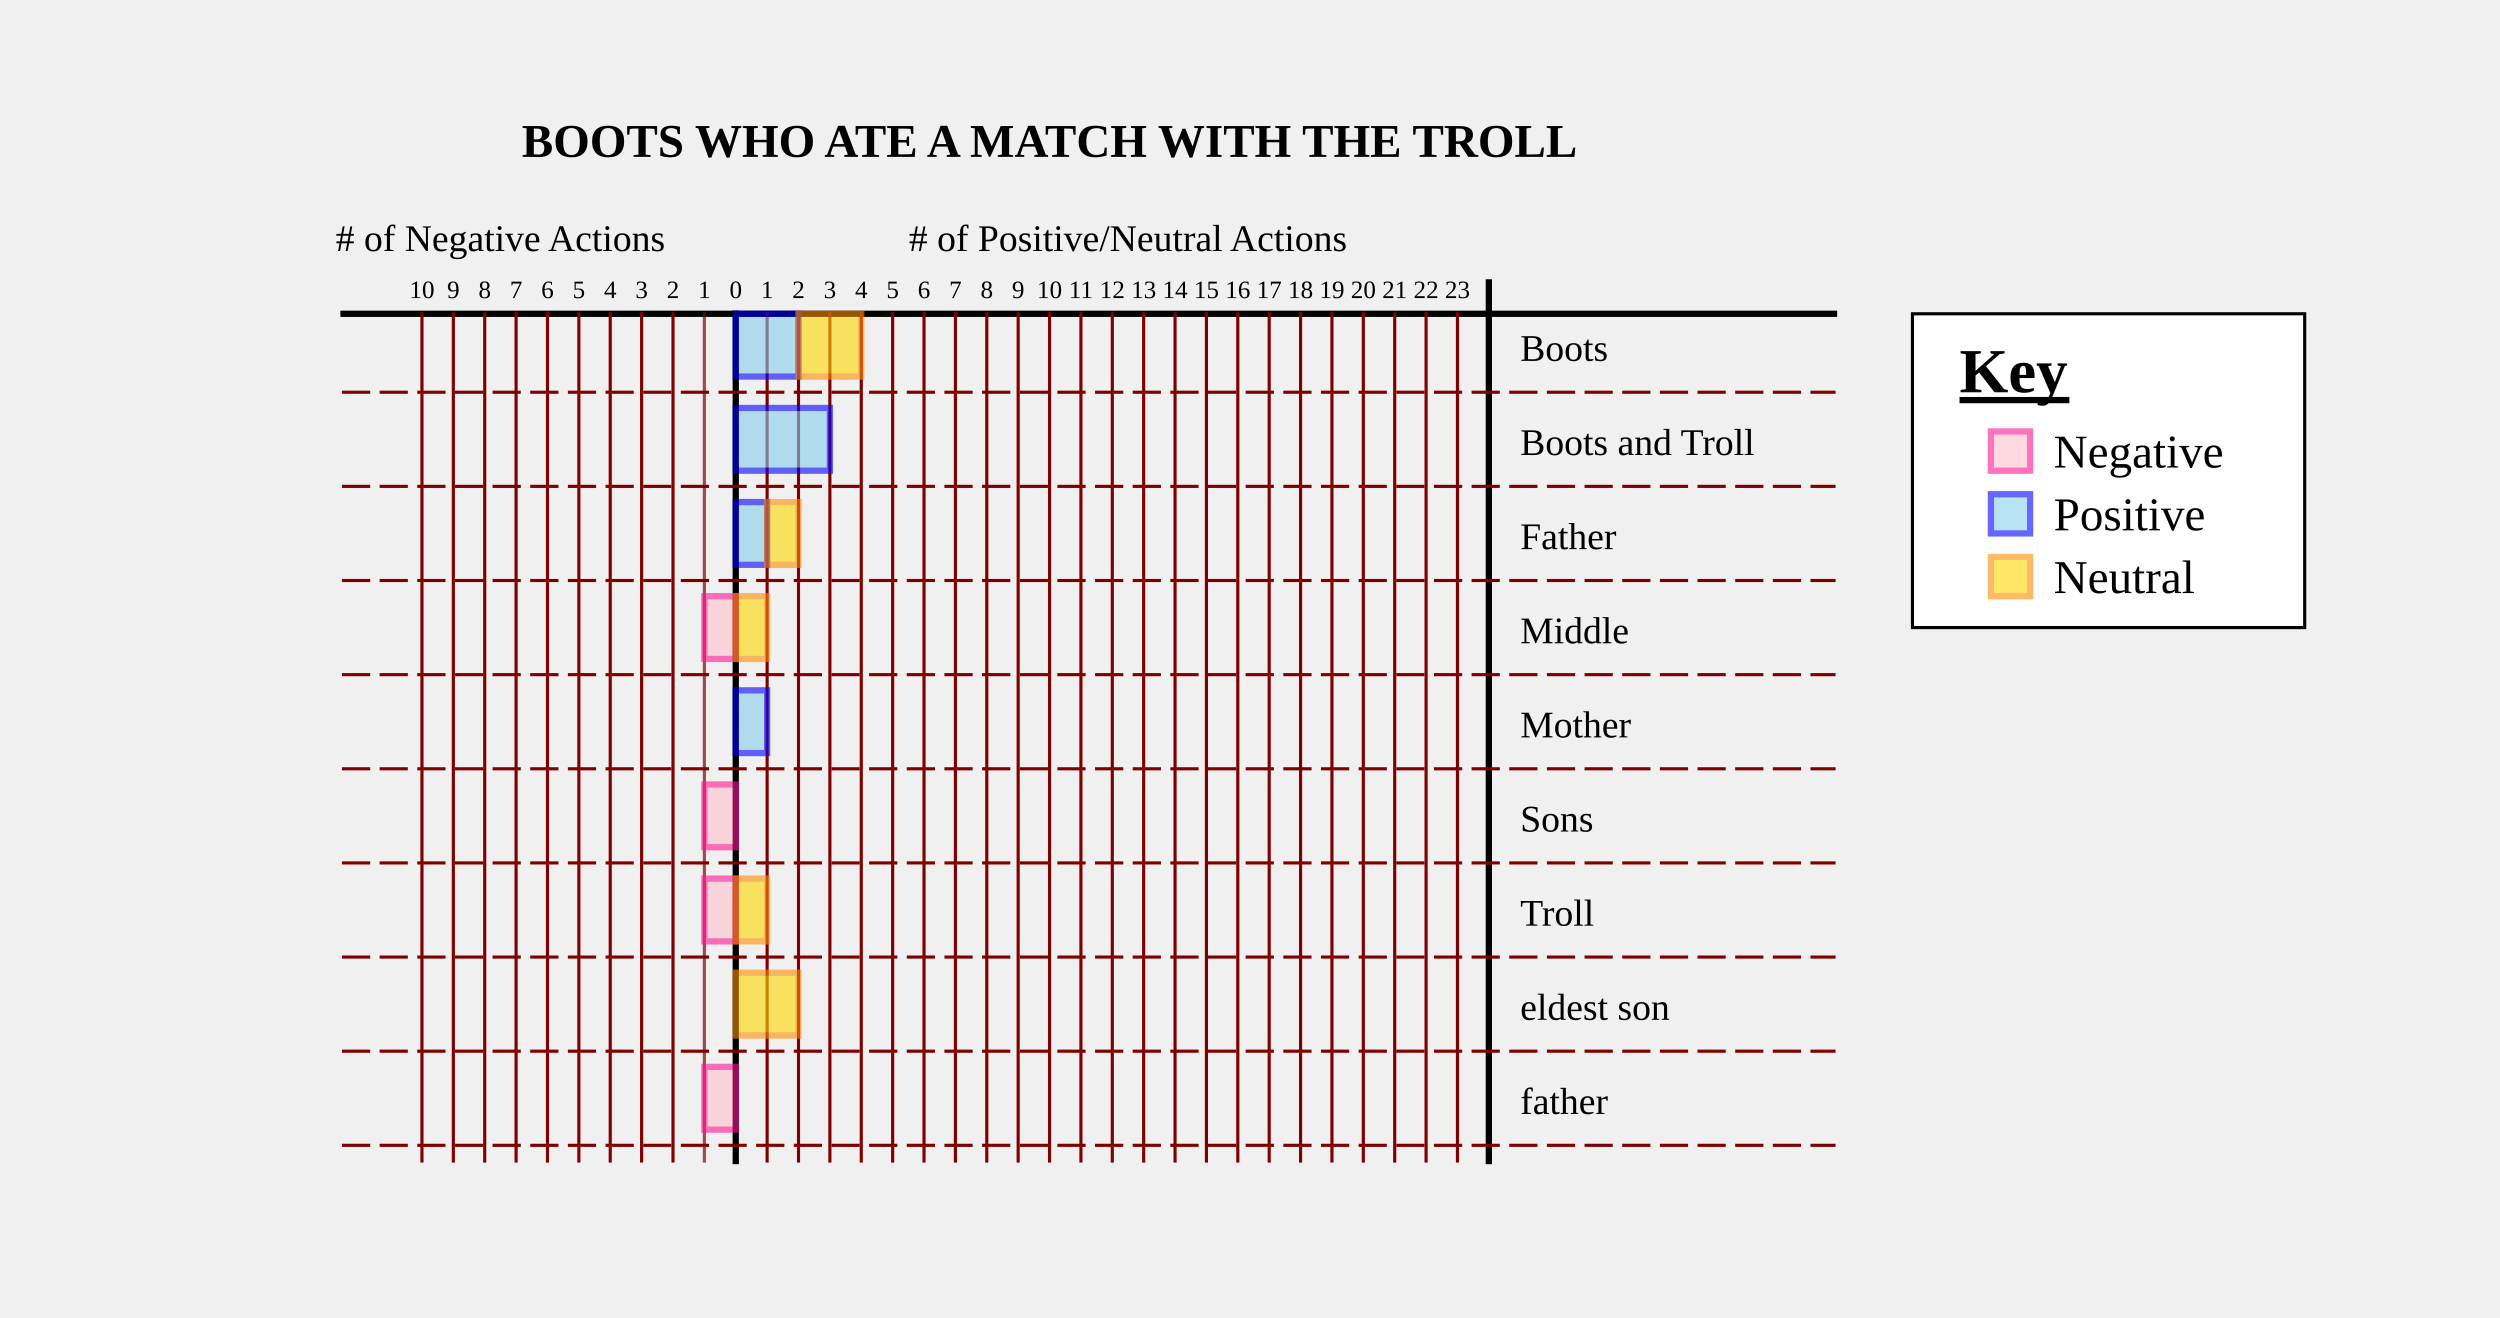
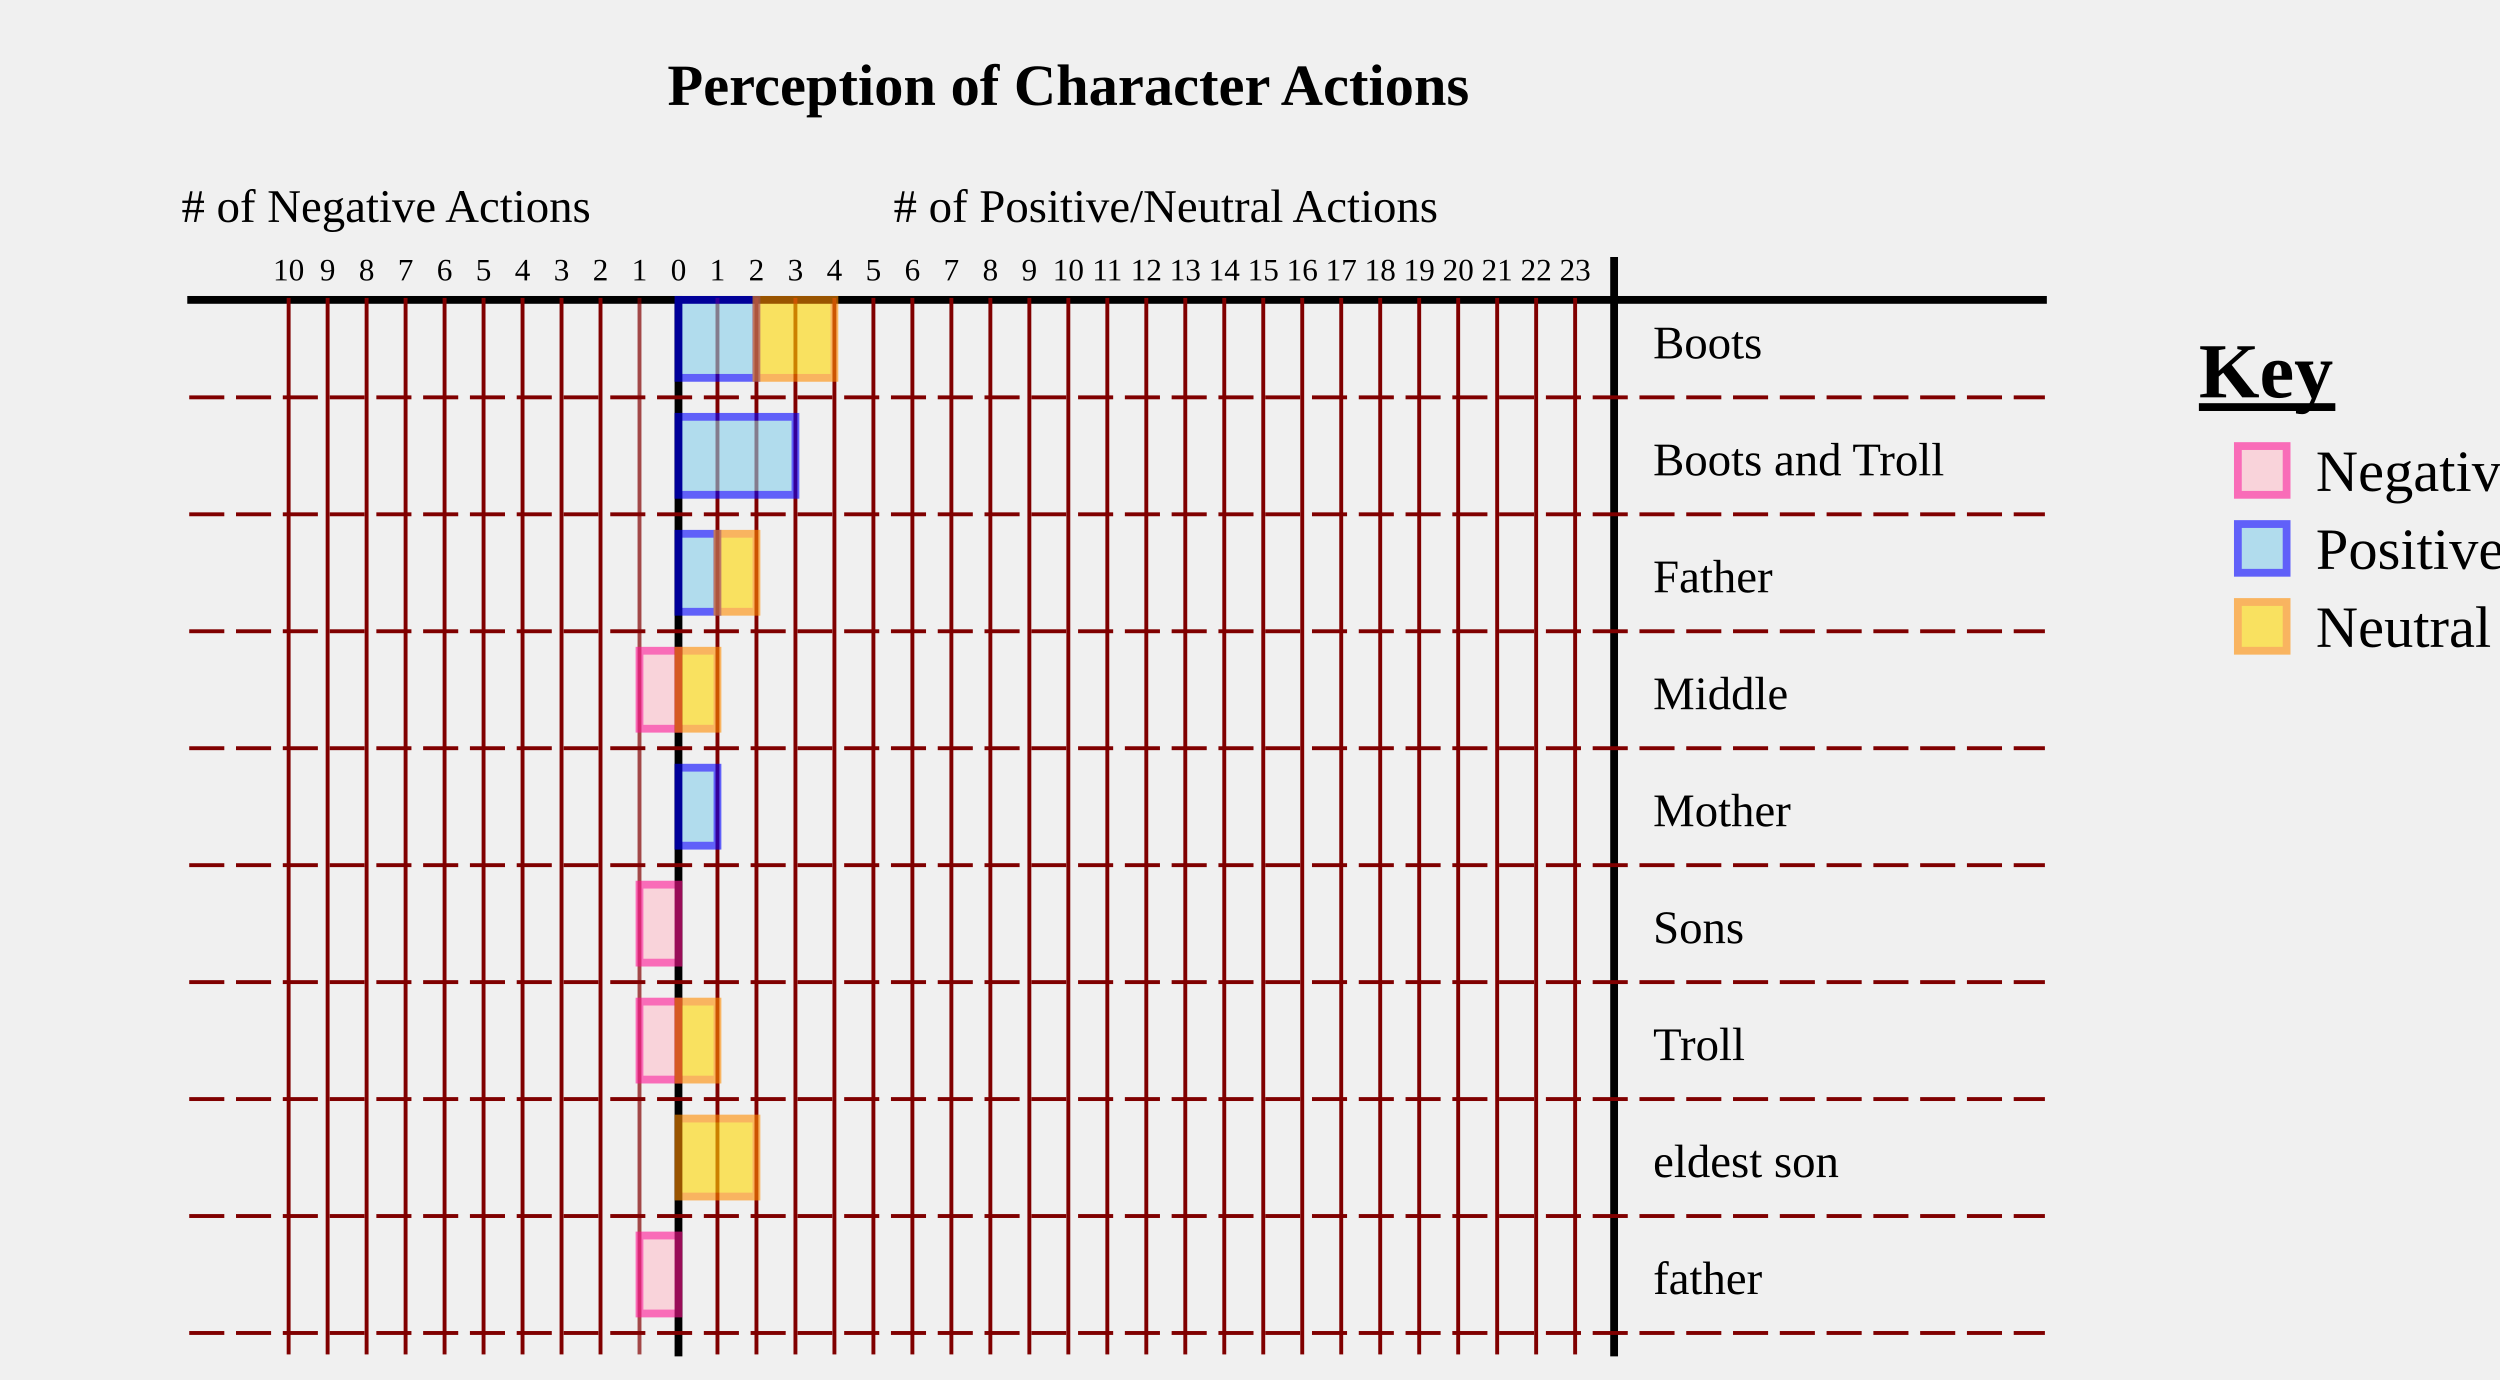
- <svg xmlns="http://www.w3.org/2000/svg" width="100%" height="420">
-   <g transform="translate(150,100)" class="3">
-     <text x="100" y="-50" text-anchor="middle" writing-mode="lr" font-weight="bold" font-size="15">BOOTS WHO ATE A MATCH WITH THE TROLL</text>
+ <svg xmlns="http://www.w3.org/2000/svg" width="100%" height="460">
+   <g transform="translate(200,100) scale(1.3)" class="3">
+     <text x="100" y="-50" text-anchor="middle" writing-mode="lr" font-weight="bold" font-size="15">Perception of Character Actions</text>
    <line x1="-125" x2="350" y1="0" y2="0" stroke="black" stroke-width="2" stroke-linecap="square" />
    <line x1="0" x2="0" y1="0" y2="270" stroke="black" stroke-width="2" stroke-linecap="square" />
    <text x="-75" y="-20" text-anchor="middle" writing-mode="lr" font-size="12"># of
                        Negative Actions</text>
    <text x="125" y="-20" text-anchor="middle" writing-mode="lr" font-size="12"># of
                        Positive/Neutral Actions</text>
    <text x="0" y="-5" text-anchor="middle" writing-mode="lr" font-size="8">0</text>
    <line x1="-10" x2="-10" y1="0" y2="270" stroke="maroon" stroke-width="1" opacity="0.7" stroke-linecap="square" />
    <text x="-10" y="-5" text-anchor="middle" writing-mode="lr" font-size="8">1</text>
    <line x1="-20" x2="-20" y1="0" y2="270" stroke="maroon" stroke-width="1" stroke-linecap="square" />
    <text x="-20" y="-5" text-anchor="middle" writing-mode="lr" font-size="8">2</text>
    <line x1="-30" x2="-30" y1="0" y2="270" stroke="maroon" stroke-width="1" stroke-linecap="square" />
    <text x="-30" y="-5" text-anchor="middle" writing-mode="lr" font-size="8">3</text>
    <line x1="-40" x2="-40" y1="0" y2="270" stroke="maroon" stroke-width="1" stroke-linecap="square" />
    <text x="-40" y="-5" text-anchor="middle" writing-mode="lr" font-size="8">4</text>
    <line x1="-50" x2="-50" y1="0" y2="270" stroke="maroon" stroke-width="1" stroke-linecap="square" />
    <text x="-50" y="-5" text-anchor="middle" writing-mode="lr" font-size="8">5</text>
    <line x1="-60" x2="-60" y1="0" y2="270" stroke="maroon" stroke-width="1" stroke-linecap="square" />
    <text x="-60" y="-5" text-anchor="middle" writing-mode="lr" font-size="8">6</text>
    <line x1="-70" x2="-70" y1="0" y2="270" stroke="maroon" stroke-width="1" stroke-linecap="square" />
    <text x="-70" y="-5" text-anchor="middle" writing-mode="lr" font-size="8">7</text>
    <line x1="-80" x2="-80" y1="0" y2="270" stroke="maroon" stroke-width="1" stroke-linecap="square" />
    <text x="-80" y="-5" text-anchor="middle" writing-mode="lr" font-size="8">8</text>
    <line x1="-90" x2="-90" y1="0" y2="270" stroke="maroon" stroke-width="1" stroke-linecap="square" />
    <text x="-90" y="-5" text-anchor="middle" writing-mode="lr" font-size="8">9</text>
    <line x1="-100" x2="-100" y1="0" y2="270" stroke="maroon" stroke-width="1" stroke-linecap="square" />
    <text x="-100" y="-5" text-anchor="middle" writing-mode="lr" font-size="8">10</text>
    <line x1="10" x2="10" y1="0" y2="270" stroke="maroon" stroke-width="1" stroke-linecap="square" />
    <text x="10" y="-5" text-anchor="middle" writing-mode="lr" font-size="8">1</text>
    <line x1="20" x2="20" y1="0" y2="270" stroke="maroon" stroke-width="1" stroke-linecap="square" />
    <text x="20" y="-5" text-anchor="middle" writing-mode="lr" font-size="8">2</text>
    <line x1="30" x2="30" y1="0" y2="270" stroke="maroon" stroke-width="1" stroke-linecap="square" />
    <text x="30" y="-5" text-anchor="middle" writing-mode="lr" font-size="8">3</text>
    <line x1="40" x2="40" y1="0" y2="270" stroke="maroon" stroke-width="1" stroke-linecap="square" />
    <text x="40" y="-5" text-anchor="middle" writing-mode="lr" font-size="8">4</text>
    <line x1="50" x2="50" y1="0" y2="270" stroke="maroon" stroke-width="1" stroke-linecap="square" />
    <text x="50" y="-5" text-anchor="middle" writing-mode="lr" font-size="8">5</text>
    <line x1="60" x2="60" y1="0" y2="270" stroke="maroon" stroke-width="1" stroke-linecap="square" />
    <text x="60" y="-5" text-anchor="middle" writing-mode="lr" font-size="8">6</text>
    <line x1="70" x2="70" y1="0" y2="270" stroke="maroon" stroke-width="1" stroke-linecap="square" />
    <text x="70" y="-5" text-anchor="middle" writing-mode="lr" font-size="8">7</text>
    <line x1="80" x2="80" y1="0" y2="270" stroke="maroon" stroke-width="1" stroke-linecap="square" />
    <text x="80" y="-5" text-anchor="middle" writing-mode="lr" font-size="8">8</text>
    <line x1="90" x2="90" y1="0" y2="270" stroke="maroon" stroke-width="1" stroke-linecap="square" />
    <text x="90" y="-5" text-anchor="middle" writing-mode="lr" font-size="8">9</text>
    <line x1="100" x2="100" y1="0" y2="270" stroke="maroon" stroke-width="1" stroke-linecap="square" />
    <text x="100" y="-5" text-anchor="middle" writing-mode="lr" font-size="8">10</text>
    <line x1="110" x2="110" y1="0" y2="270" stroke="maroon" stroke-width="1" stroke-linecap="square" />
    <text x="110" y="-5" text-anchor="middle" writing-mode="lr" font-size="8">11</text>
    <line x1="120" x2="120" y1="0" y2="270" stroke="maroon" stroke-width="1" stroke-linecap="square" />
    <text x="120" y="-5" text-anchor="middle" writing-mode="lr" font-size="8">12</text>
    <line x1="130" x2="130" y1="0" y2="270" stroke="maroon" stroke-width="1" stroke-linecap="square" />
    <text x="130" y="-5" text-anchor="middle" writing-mode="lr" font-size="8">13</text>
    <line x1="140" x2="140" y1="0" y2="270" stroke="maroon" stroke-width="1" stroke-linecap="square" />
    <text x="140" y="-5" text-anchor="middle" writing-mode="lr" font-size="8">14</text>
    <line x1="150" x2="150" y1="0" y2="270" stroke="maroon" stroke-width="1" stroke-linecap="square" />
    <text x="150" y="-5" text-anchor="middle" writing-mode="lr" font-size="8">15</text>
    <line x1="160" x2="160" y1="0" y2="270" stroke="maroon" stroke-width="1" stroke-linecap="square" />
    <text x="160" y="-5" text-anchor="middle" writing-mode="lr" font-size="8">16</text>
    <line x1="170" x2="170" y1="0" y2="270" stroke="maroon" stroke-width="1" stroke-linecap="square" />
    <text x="170" y="-5" text-anchor="middle" writing-mode="lr" font-size="8">17</text>
    <line x1="180" x2="180" y1="0" y2="270" stroke="maroon" stroke-width="1" stroke-linecap="square" />
    <text x="180" y="-5" text-anchor="middle" writing-mode="lr" font-size="8">18</text>
    <line x1="190" x2="190" y1="0" y2="270" stroke="maroon" stroke-width="1" stroke-linecap="square" />
    <text x="190" y="-5" text-anchor="middle" writing-mode="lr" font-size="8">19</text>
    <line x1="200" x2="200" y1="0" y2="270" stroke="maroon" stroke-width="1" stroke-linecap="square" />
    <text x="200" y="-5" text-anchor="middle" writing-mode="lr" font-size="8">20</text>
    <line x1="210" x2="210" y1="0" y2="270" stroke="maroon" stroke-width="1" stroke-linecap="square" />
    <text x="210" y="-5" text-anchor="middle" writing-mode="lr" font-size="8">21</text>
    <line x1="220" x2="220" y1="0" y2="270" stroke="maroon" stroke-width="1" stroke-linecap="square" />
    <text x="220" y="-5" text-anchor="middle" writing-mode="lr" font-size="8">22</text>
    <line x1="230" x2="230" y1="0" y2="270" stroke="maroon" stroke-width="1" stroke-linecap="square" />
    <text x="230" y="-5" text-anchor="middle" writing-mode="lr" font-size="8">23</text>
    <line x1="240" x2="240" y1="-10" y2="270" stroke="black" stroke-width="2" stroke-linecap="square" />
-     <rect x="375" width="125" y="0" height="100" fill="white" stroke="black" stroke-width="1" />
    <text x="390" y="25" text-anchor="start" writing-mode="lr" font-size="20" font-weight="bold">Key</text>
    <line x1="390" x2="425" y1="27.5" y2="27.5" stroke="black" stroke-width="2" />
    <rect x="400" width="12.5" y="37.5" height="12.5" fill="pink" stroke-width="2" stroke="deeppink" opacity="0.6" />
    <text x="420" y="49" text-anchor="start" writing-mode="lr" font-size="15">Negative</text>
    <rect x="400" width="12.5" y="37.5" height="12.5" fill="skyblue" stroke-width="2" stroke="blue" transform="translate(0, 20)" opacity="0.6" />
    <text x="420" y="49" text-anchor="start" writing-mode="lr" font-size="15" transform="translate(0,20)">Positive</text>
    <rect x="400" width="12.5" y="37.5" height="12.5" fill="gold" stroke-width="2" stroke="darkorange" transform="translate(0, 40)" opacity="0.6" />
    <text x="420" y="49" text-anchor="start" writing-mode="lr" font-size="15" transform="translate(0,40)">Neutral</text>
    <rect x="0" width="0" y="0" height="20" fill="pink" stroke-width="2" stroke="deeppink" opacity="0.6" />
    <rect x="0" width="20" y="0" height="20" fill="skyblue" stroke-width="2" stroke="blue" opacity="0.6" />
    <text x="250" y="15" text-anchor="start" writing-mode="lr" font-size="12">Boots</text>
    <line x1="-125" x2="350" y1="25" y2="25" stroke="maroon" stroke-dasharray="8 4" stroke-linecap="square" />
    <rect x="20" width="20" y="0" height="20" fill="gold" opacity="0.6" stroke-width="2" stroke="darkorange" />
    <rect x="0" width="0" y="30" height="20" fill="pink" stroke-width="2" stroke="deeppink" opacity="0.6" />
    <rect x="0" width="30" y="30" height="20" fill="skyblue" stroke-width="2" stroke="blue" opacity="0.6" />
    <text x="250" y="45" text-anchor="start" writing-mode="lr" font-size="12">Boots and Troll</text>
    <line x1="-125" x2="350" y1="55" y2="55" stroke="maroon" stroke-dasharray="8 4" stroke-linecap="square" />
    <rect x="30" width="0" y="30" height="20" fill="gold" opacity="0.6" stroke-width="2" stroke="darkorange" />
    <rect x="0" width="0" y="60" height="20" fill="pink" stroke-width="2" stroke="deeppink" opacity="0.6" />
    <rect x="0" width="10" y="60" height="20" fill="skyblue" stroke-width="2" stroke="blue" opacity="0.6" />
    <text x="250" y="75" text-anchor="start" writing-mode="lr" font-size="12">Father</text>
    <line x1="-125" x2="350" y1="85" y2="85" stroke="maroon" stroke-dasharray="8 4" stroke-linecap="square" />
    <rect x="10" width="10" y="60" height="20" fill="gold" opacity="0.6" stroke-width="2" stroke="darkorange" />
    <rect x="-10" width="10" y="90" height="20" fill="pink" stroke-width="2" stroke="deeppink" opacity="0.6" />
    <rect x="0" width="0" y="90" height="20" fill="skyblue" stroke-width="2" stroke="blue" opacity="0.6" />
    <text x="250" y="105" text-anchor="start" writing-mode="lr" font-size="12">Middle</text>
    <line x1="-125" x2="350" y1="115" y2="115" stroke="maroon" stroke-dasharray="8 4" stroke-linecap="square" />
    <rect x="0" width="10" y="90" height="20" fill="gold" opacity="0.6" stroke-width="2" stroke="darkorange" />
    <rect x="0" width="0" y="120" height="20" fill="pink" stroke-width="2" stroke="deeppink" opacity="0.6" />
    <rect x="0" width="10" y="120" height="20" fill="skyblue" stroke-width="2" stroke="blue" opacity="0.6" />
    <text x="250" y="135" text-anchor="start" writing-mode="lr" font-size="12">Mother</text>
    <line x1="-125" x2="350" y1="145" y2="145" stroke="maroon" stroke-dasharray="8 4" stroke-linecap="square" />
    <rect x="10" width="0" y="120" height="20" fill="gold" opacity="0.6" stroke-width="2" stroke="darkorange" />
    <rect x="-10" width="10" y="150" height="20" fill="pink" stroke-width="2" stroke="deeppink" opacity="0.6" />
    <rect x="0" width="0" y="150" height="20" fill="skyblue" stroke-width="2" stroke="blue" opacity="0.6" />
    <text x="250" y="165" text-anchor="start" writing-mode="lr" font-size="12">Sons</text>
    <line x1="-125" x2="350" y1="175" y2="175" stroke="maroon" stroke-dasharray="8 4" stroke-linecap="square" />
    <rect x="0" width="0" y="150" height="20" fill="gold" opacity="0.6" stroke-width="2" stroke="darkorange" />
    <rect x="-10" width="10" y="180" height="20" fill="pink" stroke-width="2" stroke="deeppink" opacity="0.6" />
    <rect x="0" width="0" y="180" height="20" fill="skyblue" stroke-width="2" stroke="blue" opacity="0.6" />
    <text x="250" y="195" text-anchor="start" writing-mode="lr" font-size="12">Troll</text>
    <line x1="-125" x2="350" y1="205" y2="205" stroke="maroon" stroke-dasharray="8 4" stroke-linecap="square" />
    <rect x="0" width="10" y="180" height="20" fill="gold" opacity="0.6" stroke-width="2" stroke="darkorange" />
    <rect x="0" width="0" y="210" height="20" fill="pink" stroke-width="2" stroke="deeppink" opacity="0.6" />
    <rect x="0" width="0" y="210" height="20" fill="skyblue" stroke-width="2" stroke="blue" opacity="0.6" />
    <text x="250" y="225" text-anchor="start" writing-mode="lr" font-size="12">eldest son</text>
    <line x1="-125" x2="350" y1="235" y2="235" stroke="maroon" stroke-dasharray="8 4" stroke-linecap="square" />
    <rect x="0" width="20" y="210" height="20" fill="gold" opacity="0.6" stroke-width="2" stroke="darkorange" />
    <rect x="-10" width="10" y="240" height="20" fill="pink" stroke-width="2" stroke="deeppink" opacity="0.6" />
    <rect x="0" width="0" y="240" height="20" fill="skyblue" stroke-width="2" stroke="blue" opacity="0.6" />
    <text x="250" y="255" text-anchor="start" writing-mode="lr" font-size="12">father</text>
    <line x1="-125" x2="350" y1="265" y2="265" stroke="maroon" stroke-dasharray="8 4" stroke-linecap="square" />
    <rect x="0" width="0" y="240" height="20" fill="gold" opacity="0.6" stroke-width="2" stroke="darkorange" />
  </g>
</svg>
